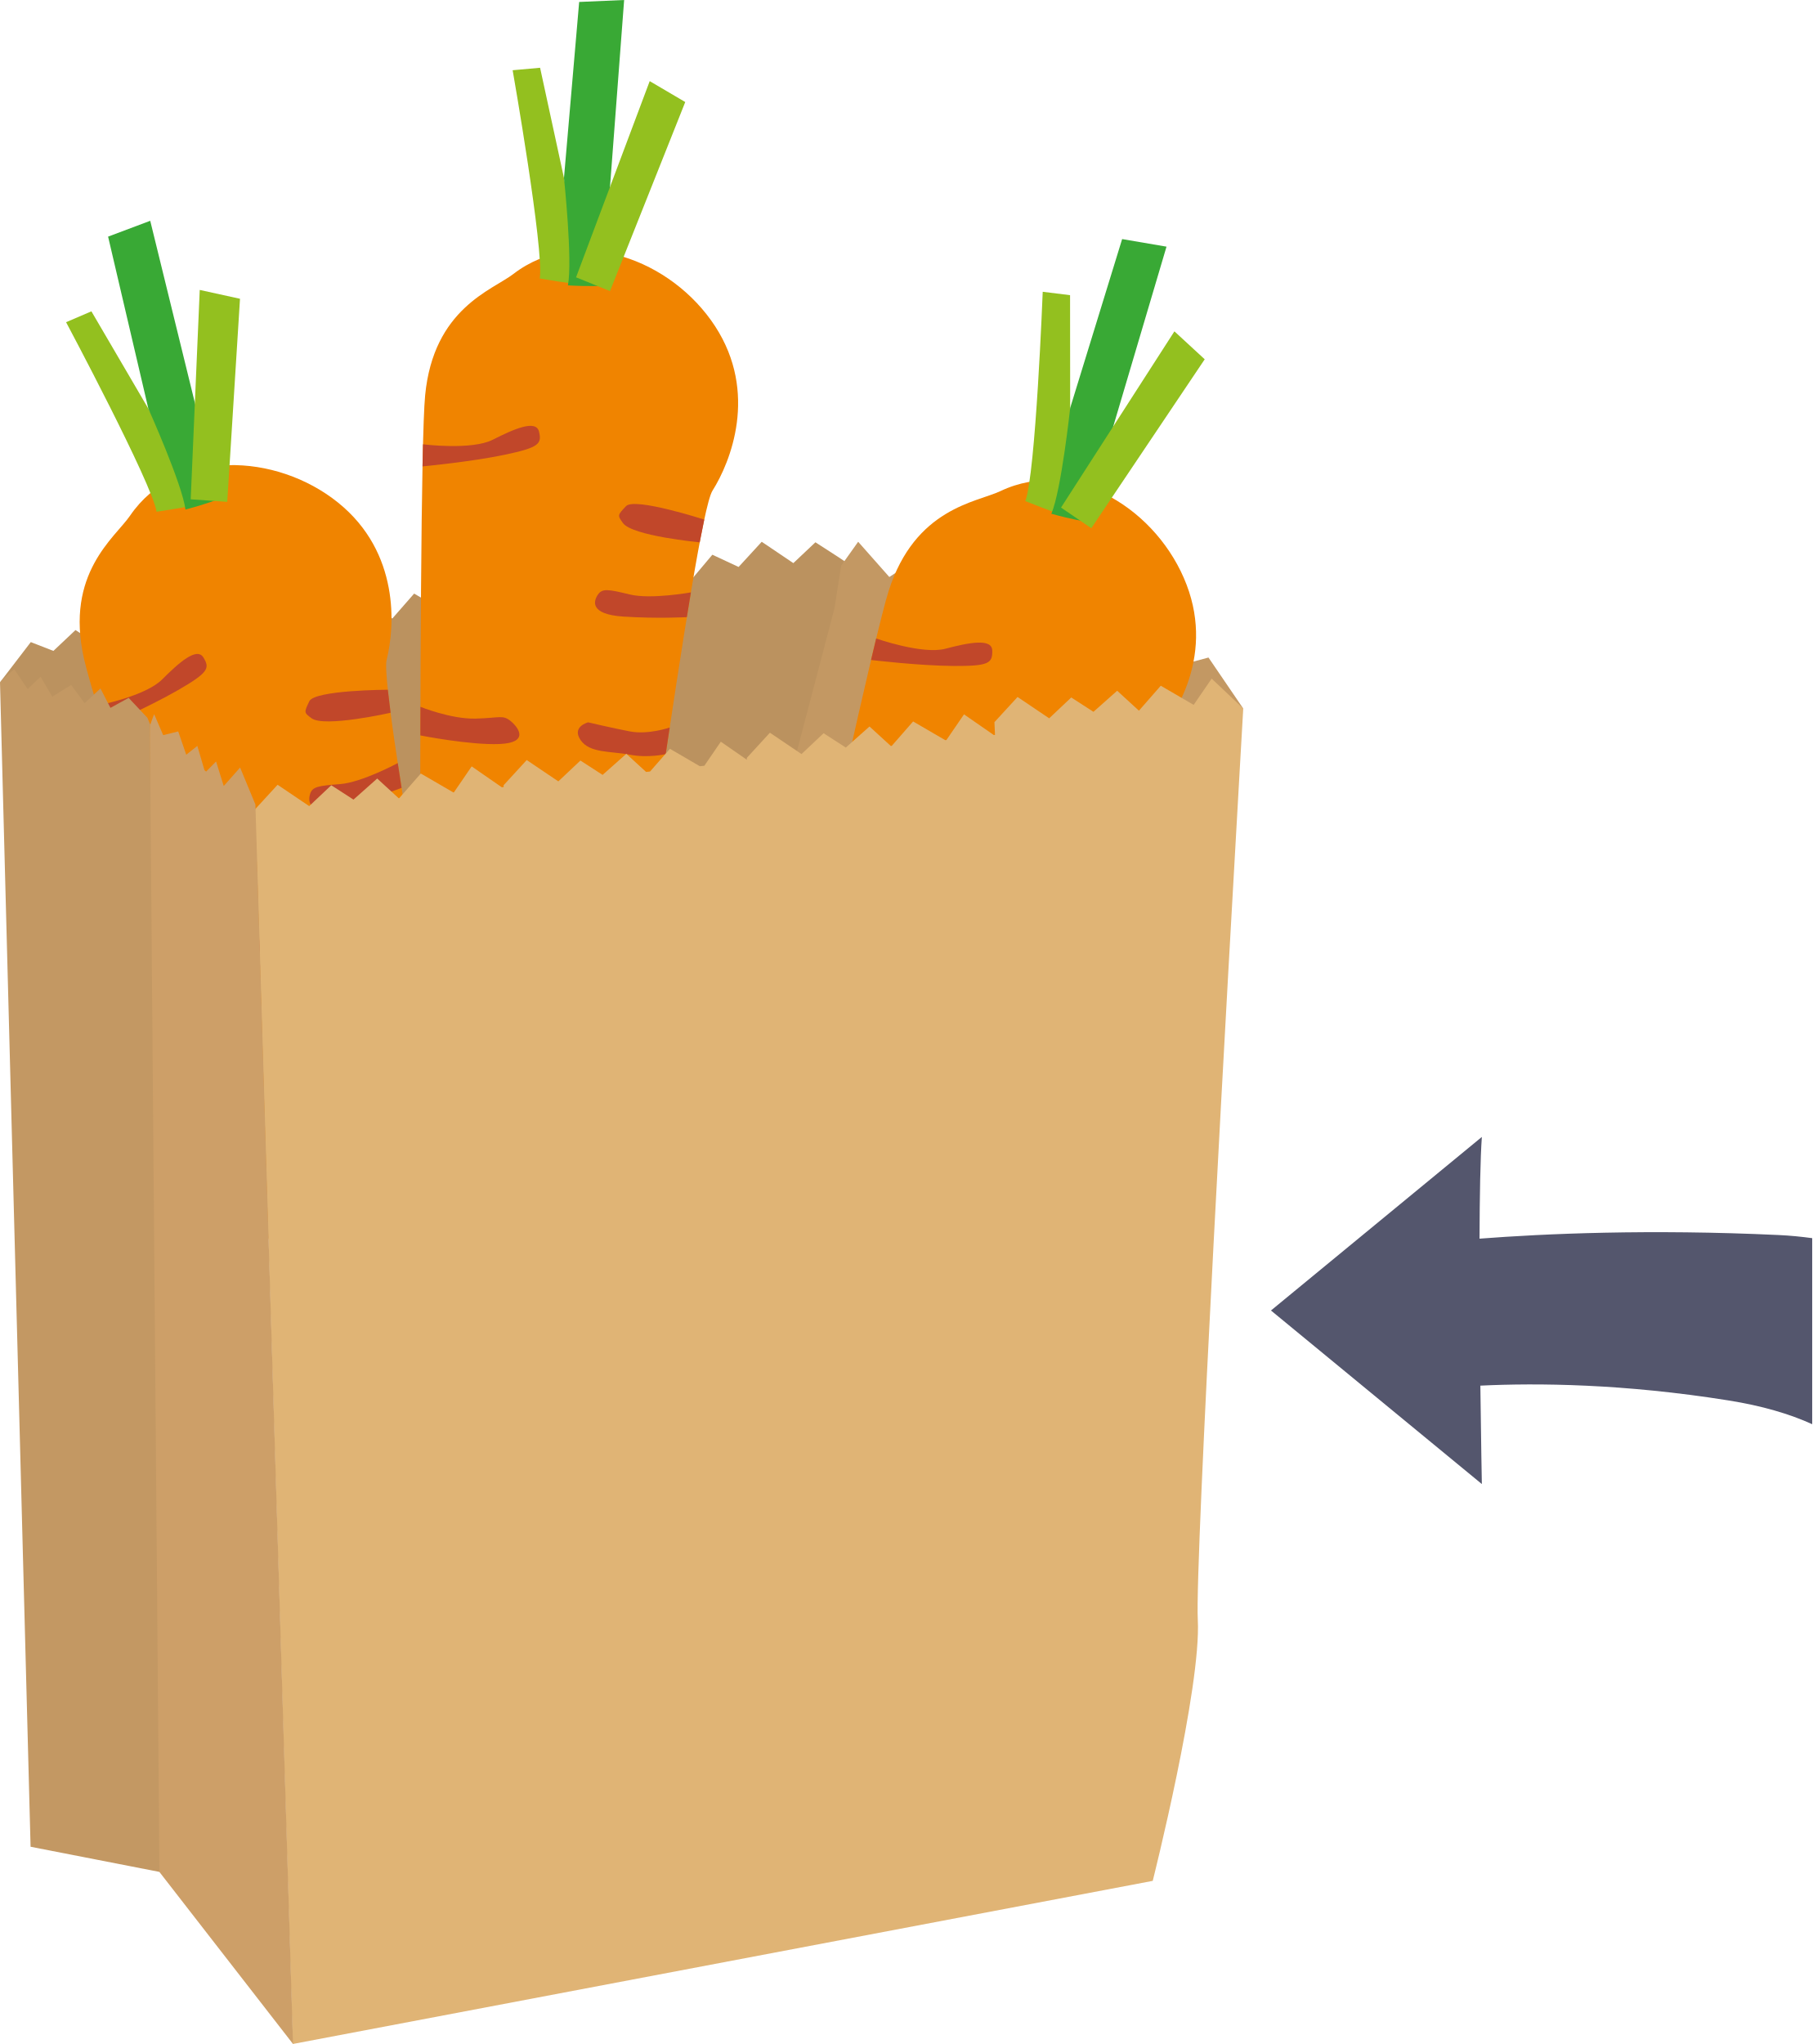
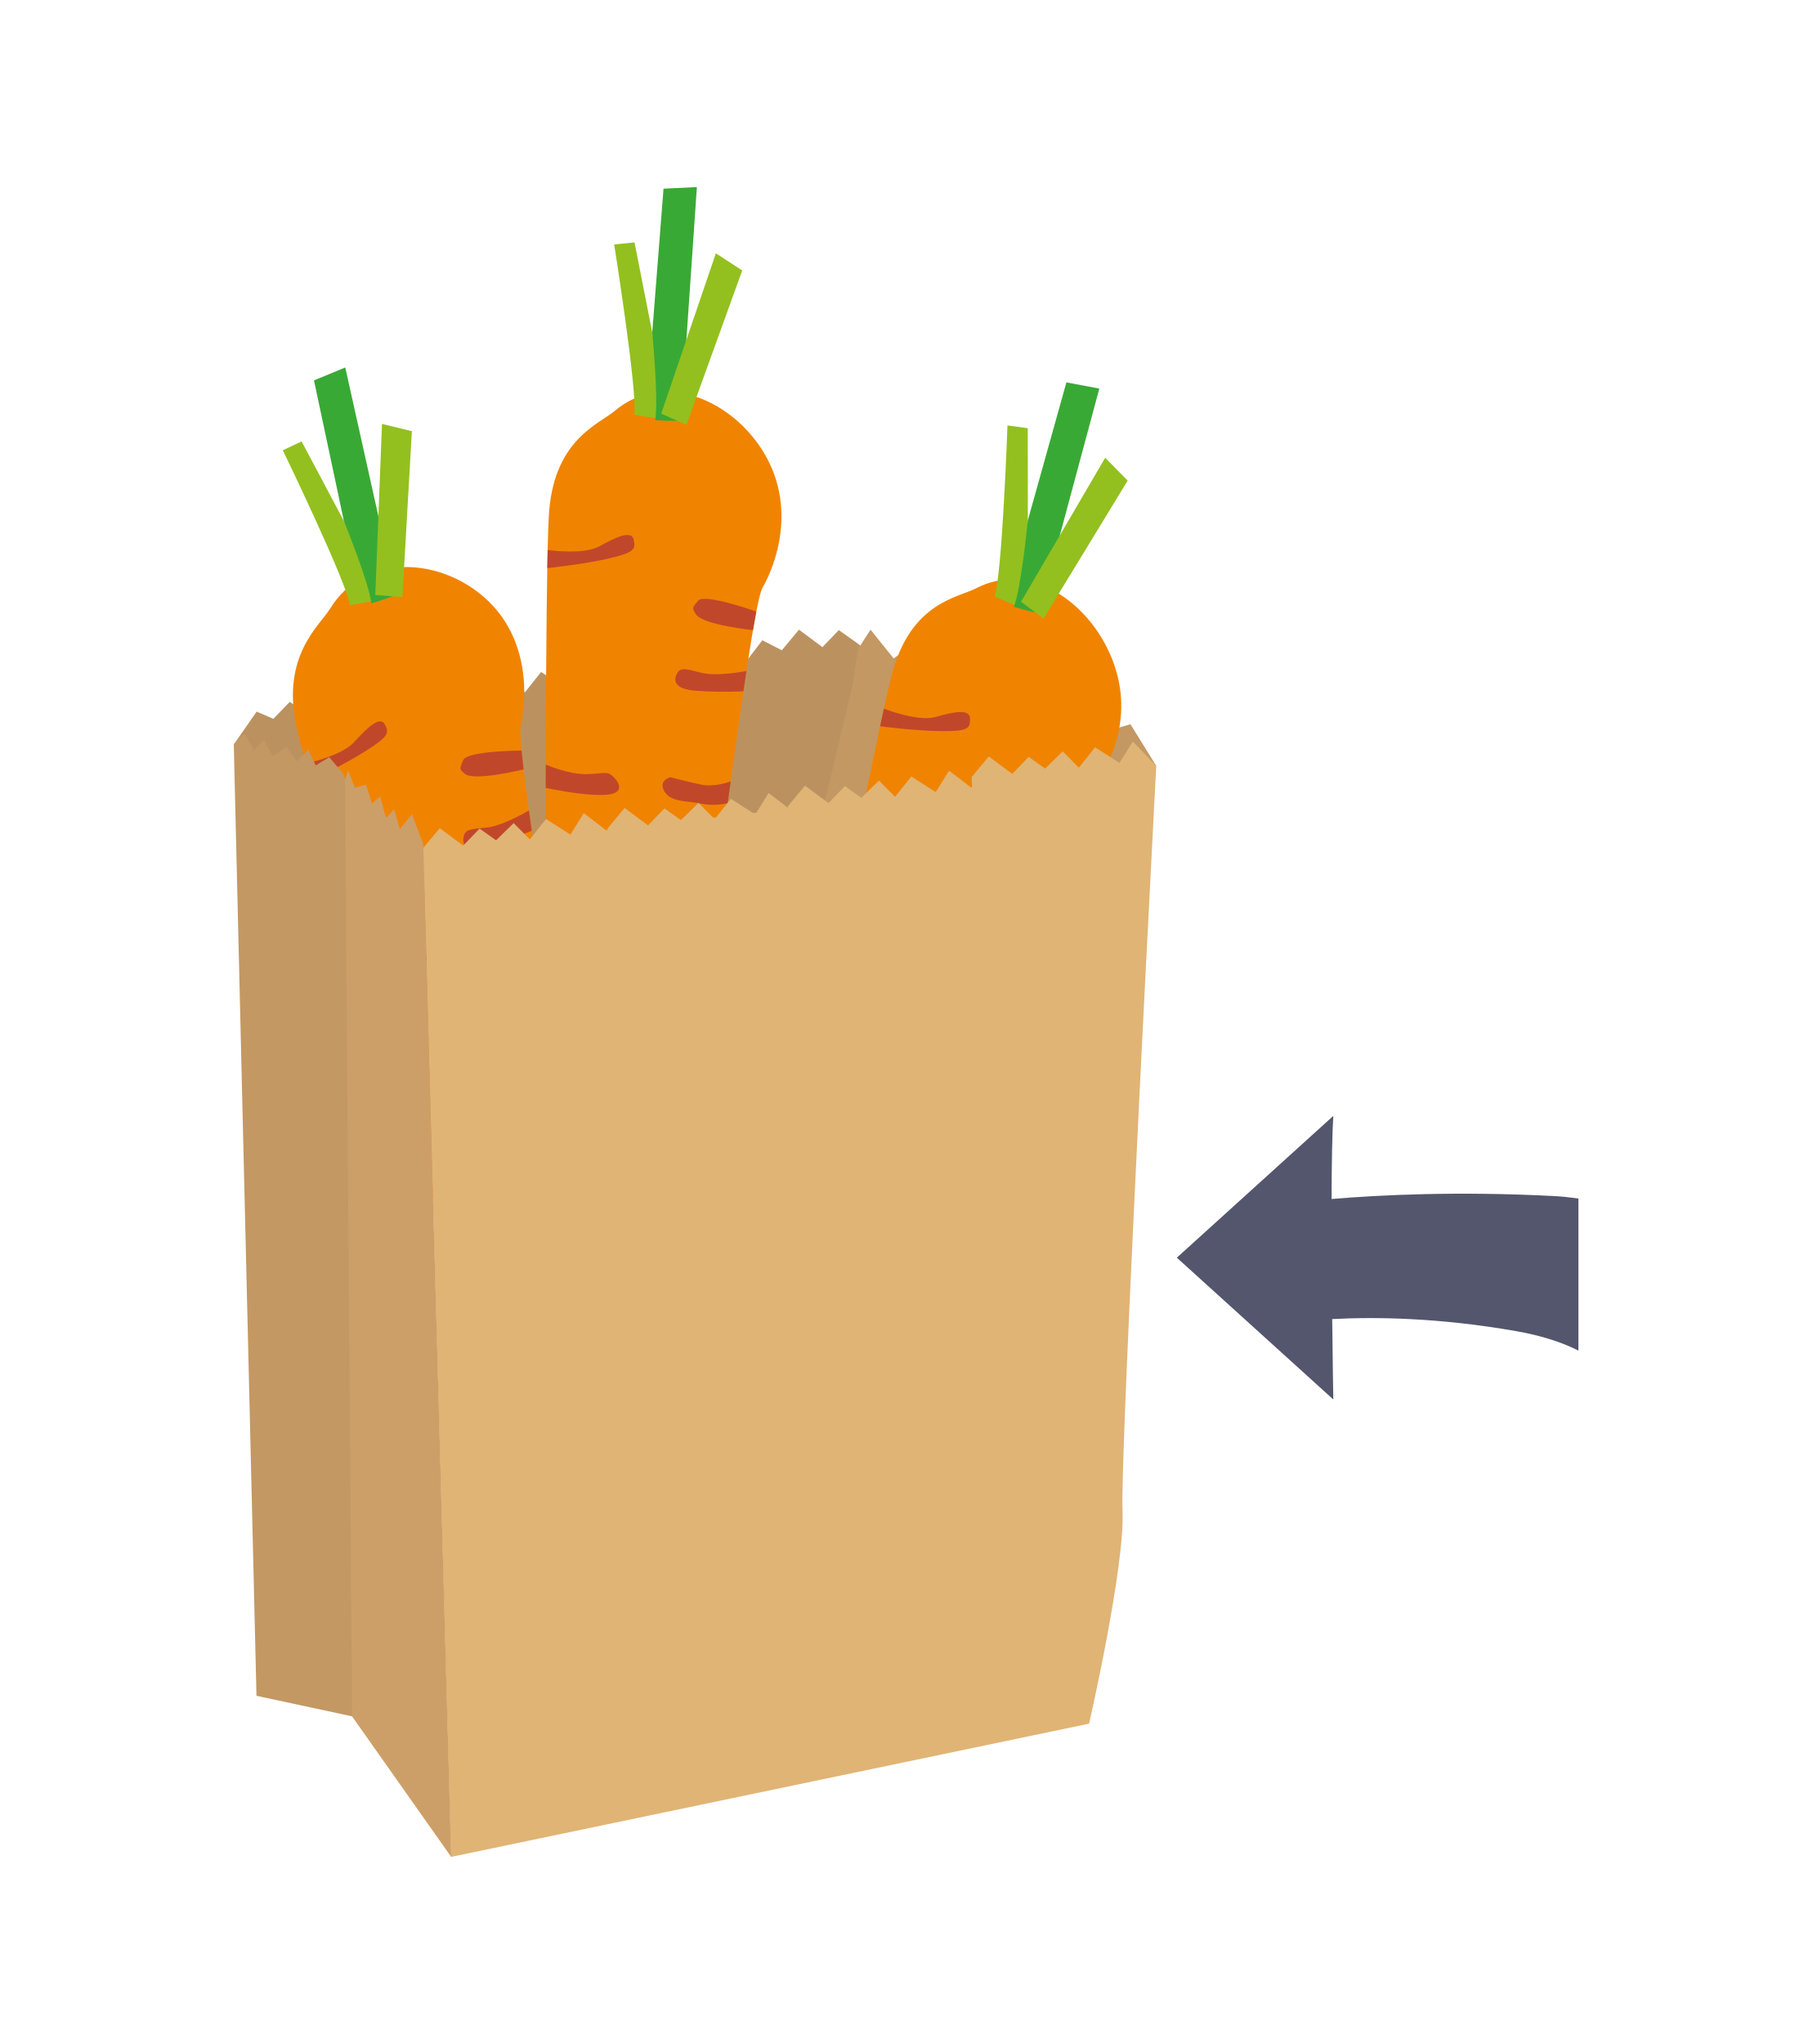
<svg xmlns="http://www.w3.org/2000/svg" version="1.1" id="Layer_1" x="0px" y="0px" width="138.261" height="155.908" viewBox="0 0 138.261 155.908" enable-background="new 0 0 595.28 841.89" xml:space="preserve">
  <defs id="defs4039" />
-   <g id="g3829" transform="translate(-259.961,-331.075)">
+   <g id="g3829" transform="matrix(0.7419858,0,0,0.816952,-175.0507,-256.2031)">
    <g id="g3831">
      <path d="m 395.649,425.277 c -9.868,-0.459 -17.826,-0.105 -22.809,0.278 0.012,-3.266 0.062,-6.136 0.178,-7.759 l -16.089,13.238 16.089,13.238 c 0,0 -0.063,-3.24 -0.114,-7.506 4.356,-0.211 10.932,-0.148 18.921,1.127 2.585,0.412 4.68,1.033 6.397,1.814 l 0,-14.191 c -0.822,-0.11 -1.67,-0.198 -2.573,-0.239 z" id="path3833" style="fill:#54566d" />
    </g>
    <g id="g3835">
      <g id="g3837">
-         <polygon points="323.868,373.532 322.173,372.438 320.489,374.027 318.077,372.4 316.313,374.32 314.309,373.387 312.612,375.405 312.611,375.406 310.108,374.266 308.604,375.985 308.289,376.03 306.782,374.65 304.974,376.257 303.279,375.164 301.595,376.753 299.183,375.125 297.42,377.046 297.426,377.188 295.438,375.81 294.066,377.813 291.557,376.352 289.89,378.256 288.229,376.735 286.421,378.343 284.727,377.249 283.042,378.838 280.63,377.211 278.867,379.131 278.755,379.305 276.431,377.694 275.06,379.697 272.55,378.236 270.882,380.14 269.224,378.62 267.414,380.227 265.72,379.133 264.035,380.723 262.311,380.051 260.011,383.051 260.011,383.133 266.354,386.852 279.742,394.672 354.638,385.465 324.287,374.273 324.385,373.875 " id="polygon3839" style="fill:#bb925f" />
+         <polygon points="322.173,372.438 320.489,374.027 318.077,372.4 316.313,374.32 314.309,373.387 312.612,375.405 312.611,375.406 310.108,374.266 308.604,375.985 308.289,376.03 306.782,374.65 304.974,376.257 303.279,375.164 301.595,376.753 299.183,375.125 297.42,377.046 297.426,377.188 295.438,375.81 294.066,377.813 291.557,376.352 289.89,378.256 288.229,376.735 286.421,378.343 284.727,377.249 283.042,378.838 280.63,377.211 278.867,379.131 278.755,379.305 276.431,377.694 275.06,379.697 272.55,378.236 270.882,380.14 269.224,378.62 267.414,380.227 265.72,379.133 264.035,380.723 262.311,380.051 260.011,383.051 260.011,383.133 266.354,386.852 279.742,394.672 354.638,385.465 324.287,374.273 324.385,373.875 323.868,373.532 " id="polygon3839" style="fill:#bb925f" />
      </g>
      <g id="g3841">
-         <polygon points="346.661,378.926 344.35,380.598 341.873,377.363 338.357,378.355 335.581,375.093 332.309,376.415 329.831,373.759 327.811,375.086 325.434,372.399 324.138,374.221 323.623,377.488 320.423,389.672 354.813,385.119 352.161,381.229 349.4,381.967 " id="polygon3843" style="fill:#c39863" />
+         <polygon points="344.35,380.598 341.873,377.363 338.357,378.355 335.581,375.093 332.309,376.415 329.831,373.759 327.811,375.086 325.434,372.399 324.138,374.221 323.623,377.488 320.423,389.672 354.813,385.119 352.161,381.229 349.4,381.967 346.661,378.926 " id="polygon3843" style="fill:#c39863" />
      </g>
      <g id="g3845">
        <g id="g3847">
          <g id="g3849">
            <path d="m 269.884,370.408 c -1.137,1.664 -4.975,4.385 -3.52,10.889 1.453,6.508 23.758,73.553 23.758,73.553 0,0 1.631,7.854 4.793,6.316 3.162,-1.535 4.25,-13.875 2.826,-26.027 -1.422,-12.154 -8.914,-51.232 -8.281,-53.74 0.633,-2.508 1.014,-8.186 -3.705,-11.987 -4.719,-3.8 -12.359,-4.151 -15.871,0.996 z" id="path3851" style="fill:#f08400" />
          </g>
          <g id="g3853">
            <path d="m 265.003,355.651 1.932,-0.829 8.584,14.669 c 0,0 -1.588,0.318 -3.611,0.617 -0.354,-2.173 -6.905,-14.457 -6.905,-14.457 z" id="path3855" style="fill:#93c01f" />
          </g>
          <g id="g3857">
            <path d="m 268.208,349.124 3.215,-1.208 5.207,21.232 c 0,0 -0.885,0.36 -2.519,0.792 -0.248,-1.939 -2.831,-7.692 -2.831,-7.692 l -3.072,-13.124 z" id="path3859" style="fill:#39a935" />
          </g>
          <g id="g3861">
-             <polygon points="274.511,369.16 275.2,353.19 278.272,353.864 277.299,369.355 " id="polygon3863" style="fill:#93c01f" />
+             <polygon points="275.2,353.19 278.272,353.864 277.299,369.355 274.511,369.16 " id="polygon3863" style="fill:#93c01f" />
          </g>
          <g id="g3865">
            <path d="m 267.368,384.896 c 0,0 3.68,-0.709 4.959,-1.992 1.281,-1.283 2.648,-2.499 3.152,-1.682 0.506,0.818 0.387,1.154 -1.928,2.488 -2.316,1.336 -5.693,2.799 -5.693,2.799 l -0.49,-1.613 z" id="path3867" style="fill:#c1472a" />
          </g>
          <g id="g3869">
            <path d="m 290.308,389.279 c 0,0 -2.721,1.471 -4.387,1.602 -1.666,0.131 -2.141,0.191 -2.307,0.773 -0.168,0.582 -0.117,1.617 2.369,0.98 2.484,-0.635 4.617,-1.463 4.617,-1.463 l -0.292,-1.892 z" id="path3871" style="fill:#c1472a" />
          </g>
          <g id="g3873">
            <path d="m 273.407,403.99 c 0,0 2.486,0.174 4.256,-0.445 1.768,-0.621 1.887,-0.957 2.646,-0.652 0.758,0.305 1.822,1.127 -0.281,1.916 -2.102,0.791 -5.949,1.258 -5.949,1.258 l -0.672,-2.077 z" id="path3875" style="fill:#c1472a" />
          </g>
          <g id="g3877">
            <path d="m 291.974,399.578 c 0,0 -1.373,1.049 -2.793,1.229 -1.42,0.18 -3.242,0.33 -3.242,0.33 0,0 -1.113,0.701 -0.137,1.461 0.979,0.758 2.482,0.074 3.908,-0.1 1.428,-0.176 2.604,-0.895 2.604,-0.895 l -0.34,-2.025 z" id="path3879" style="fill:#c1472a" />
          </g>
          <g id="g3881">
            <path d="m 283.712,425.699 c 0,0 2.77,-1.295 3.641,-0.891 0.871,0.404 0.908,0.701 -0.75,1.416 -1.66,0.717 -3.545,2.104 -3.582,0.877 -0.038,-1.224 -0.409,-0.947 0.691,-1.402 z" id="path3883" style="fill:#c1472a" />
          </g>
          <g id="g3885">
            <path d="m 296.989,429.699 c 0,0 -0.578,0.754 -3.541,0.867 -2.961,0.111 -3.592,-0.043 -4.186,0.102 -0.594,0.145 -1.719,0.494 0.277,1.127 1.992,0.633 2.211,0.426 4.195,-0.059 1.986,-0.486 3.434,-0.834 3.434,-0.834 l -0.179,-1.203 z" id="path3887" style="fill:#c1472a" />
          </g>
          <g id="g3889">
            <path d="m 298.28,448.867 c 0,0 -2.707,0.326 -3.875,-0.16 -1.168,-0.488 -2.105,1.033 -1.352,1.438 0.754,0.406 1.492,0.688 2.559,0.426 1.068,-0.262 2.605,-0.521 2.605,-0.521 l 0.063,-1.183 z" id="path3891" style="fill:#c1472a" />
          </g>
          <g id="g3893">
            <path d="m 292.552,441.131 c 0,0 -1.795,1.213 -3.229,0.793 -1.434,-0.422 -2.316,1.646 -0.391,1.945 1.926,0.301 4.223,-0.568 4.971,-1.215 0.746,-0.646 0.434,-2.299 -1.351,-1.523 z" id="path3895" style="fill:#c1472a" />
          </g>
          <g id="g3897">
            <path d="m 294.267,413.088 c 0,0 -1.982,2.033 -4.475,1.096 -2.49,-0.939 -3.357,0.352 -2.75,1.361 0.605,1.012 1.314,1.609 4.107,0.926 2.793,-0.683 3.455,-1.391 3.455,-1.391 l -0.337,-1.992 z" id="path3899" style="fill:#c1472a" />
          </g>
        </g>
        <g id="g3901">
          <path d="m 289.55,383.686 c 0,0 -5.583,0.018 -5.992,0.881 -0.409,0.862 -0.409,0.862 0.174,1.295 0.973,0.721 6.029,-0.42 6.029,-0.42 l -0.211,-1.756 z" id="path3903" style="fill:#c1472a" />
        </g>
      </g>
      <g id="g3905">
        <g id="g3907">
          <g id="g3909">
            <path d="m 299.126,351.975 c -1.598,1.228 -6.091,2.621 -6.729,9.256 -0.642,6.636 -0.279,77.293 -0.279,77.293 0,0 -0.891,7.972 2.593,7.493 3.482,-0.477 8.352,-11.867 10.775,-23.859 2.426,-11.994 7.45,-51.465 8.832,-53.653 1.381,-2.187 3.507,-7.465 0.203,-12.544 -3.304,-5.078 -10.458,-7.786 -15.395,-3.986 z" id="path3911" style="fill:#f08400" />
          </g>
          <g id="g3913">
            <path d="m 299.073,336.432 2.094,-0.188 3.6,16.61 c 0,0 -1.608,-0.191 -3.624,-0.536 0.338,-2.174 -2.07,-15.886 -2.07,-15.886 z" id="path3915" style="fill:#93c01f" />
          </g>
          <g id="g3917">
            <path d="m 304.148,331.224 3.431,-0.149 -1.649,21.798 c 0,0 -0.953,0.067 -2.64,-0.03 0.366,-1.92 -0.301,-8.191 -0.301,-8.191 l 1.159,-13.428 z" id="path3919" style="fill:#39a935" />
          </g>
          <g id="g3921">
-             <polygon points="303.911,352.227 309.53,337.263 312.241,338.858 306.501,353.279 " id="polygon3923" style="fill:#93c01f" />
+             <polygon points="309.53,337.263 312.241,338.858 306.501,353.279 303.911,352.227 " id="polygon3923" style="fill:#93c01f" />
          </g>
          <g id="g3925">
            <path d="m 292.232,364.964 c 0,0 3.717,0.471 5.332,-0.352 1.617,-0.822 3.294,-1.552 3.519,-0.619 0.227,0.935 0.009,1.217 -2.605,1.767 -2.616,0.549 -6.281,0.89 -6.281,0.89 l 0.035,-1.686 z" id="path3927" style="fill:#c1472a" />
          </g>
          <g id="g3929">
            <path d="m 312.673,376.259 c 0,0 -3.043,0.552 -4.667,0.159 -1.624,-0.393 -2.094,-0.483 -2.433,0.018 -0.341,0.501 -0.614,1.501 1.946,1.669 2.56,0.168 4.844,0.044 4.844,0.044 l 0.31,-1.89 z" id="path3931" style="fill:#c1472a" />
          </g>
          <g id="g3933">
            <path d="m 292.038,384.988 c 0,0 2.309,0.938 4.183,0.9 1.873,-0.041 2.091,-0.322 2.719,0.202 0.625,0.525 1.382,1.638 -0.863,1.735 -2.243,0.098 -6.045,-0.655 -6.045,-0.655 l 0.006,-2.182 z" id="path3935" style="fill:#c1472a" />
          </g>
          <g id="g3937">
            <path d="m 311.056,386.566 c 0,0 -1.631,0.569 -3.036,0.299 -1.405,-0.27 -3.185,-0.693 -3.185,-0.693 0,0 -1.276,0.32 -0.584,1.346 0.694,1.024 2.337,0.842 3.746,1.12 1.411,0.276 2.752,-0.041 2.752,-0.041 l 0.307,-2.031 z" id="path3939" style="fill:#c1472a" />
          </g>
          <g id="g3941">
            <path d="m 295.085,408.826 c 0,0 3.035,-0.371 3.737,0.284 0.702,0.655 0.645,0.95 -1.153,1.114 -1.801,0.164 -4.023,0.896 -3.678,-0.28 0.345,-1.176 -0.093,-1.028 1.094,-1.118 z" id="path3943" style="fill:#c1472a" />
          </g>
          <g id="g3945">
            <path d="m 306.462,416.754 c 0,0 -0.784,0.538 -3.636,-0.276 -2.849,-0.814 -3.4,-1.157 -4.01,-1.204 -0.61,-0.047 -1.787,-0.064 -0.087,1.157 1.697,1.221 1.969,1.093 4.006,1.248 2.039,0.155 3.522,0.274 3.522,0.274 l 0.205,-1.199 z" id="path3947" style="fill:#c1472a" />
          </g>
          <g id="g3949">
            <path d="m 301.731,435.374 c 0,0 -2.675,-0.531 -3.634,-1.356 -0.958,-0.827 -2.322,0.328 -1.731,0.945 0.591,0.621 1.205,1.117 2.3,1.201 1.097,0.082 2.639,0.313 2.639,0.313 l 0.426,-1.103 z" id="path3951" style="fill:#c1472a" />
          </g>
          <g id="g3953">
            <path d="m 298.69,426.241 c 0,0 -2.083,0.595 -3.314,-0.251 -1.231,-0.846 -2.714,0.846 -0.977,1.729 1.737,0.885 4.19,0.771 5.103,0.39 0.91,-0.383 1.127,-2.05 -0.812,-1.868 z" id="path3955" style="fill:#c1472a" />
          </g>
          <g id="g3957">
            <path d="m 309.036,400.12 c 0,0 -2.516,1.315 -4.593,-0.351 -2.075,-1.666 -3.301,-0.709 -3.037,0.439 0.261,1.15 0.749,1.938 3.616,2.156 2.867,0.219 3.716,-0.248 3.716,-0.248 l 0.298,-1.996 z" id="path3959" style="fill:#c1472a" />
          </g>
        </g>
        <g id="g3961">
          <path d="m 313.691,370.708 c 0,0 -5.312,-1.719 -5.969,-1.026 -0.657,0.693 -0.657,0.693 -0.237,1.286 0.7,0.987 5.86,1.475 5.86,1.475 l 0.346,-1.735 z" id="path3963" style="fill:#c1472a" />
        </g>
      </g>
      <g id="g3965">
        <g id="g3967">
          <g id="g3969">
            <path d="m 336.287,368.535 c -1.821,0.863 -6.507,1.277 -8.531,7.628 -2.027,6.351 -16.582,75.494 -16.582,75.494 0,0 -2.553,7.604 0.953,7.872 3.505,0.269 10.668,-9.837 15.567,-21.05 4.902,-11.211 18.142,-48.734 19.954,-50.58 1.812,-1.847 5.003,-6.558 2.845,-12.22 -2.157,-5.661 -8.578,-9.817 -14.206,-7.144 z" id="path3971" style="fill:#f08400" />
          </g>
          <g id="g3973">
            <path d="m 339.515,353.331 2.086,0.258 0.015,16.996 c 0,0 -1.532,-0.526 -3.43,-1.289 0.79,-2.055 1.329,-15.965 1.329,-15.965 z" id="path3975" style="fill:#93c01f" />
          </g>
          <g id="g3977">
            <path d="m 345.574,349.311 3.385,0.578 -6.211,20.96 c 0,0 -0.946,-0.135 -2.574,-0.586 0.763,-1.8 1.435,-8.07 1.435,-8.07 l 3.965,-12.882 z" id="path3979" style="fill:#39a935" />
          </g>
          <g id="g3981">
-             <polygon points="340.911,369.791 349.562,356.349 351.874,358.48 343.221,371.365 " id="polygon3983" style="fill:#93c01f" />
+             <polygon points="349.562,356.349 351.874,358.48 343.221,371.365 340.911,369.791 " id="polygon3983" style="fill:#93c01f" />
          </g>
          <g id="g3985">
            <path d="m 326.808,379.776 c 0,0 3.534,1.245 5.286,0.781 1.755,-0.462 3.548,-0.822 3.57,0.138 0.024,0.961 -0.248,1.191 -2.92,1.177 -2.673,-0.016 -6.327,-0.456 -6.327,-0.456 l 0.391,-1.64 z" id="path3987" style="fill:#c1472a" />
          </g>
          <g id="g3989">
            <path d="m 344.404,395.131 c 0,0 -3.091,-0.103 -4.595,-0.83 -1.505,-0.728 -1.945,-0.914 -2.382,-0.496 -0.438,0.418 -0.917,1.338 1.55,2.043 2.467,0.704 4.726,1.065 4.726,1.065 l 0.701,-1.782 z" id="path3991" style="fill:#c1472a" />
          </g>
          <g id="g3993">
            <path d="m 322.393,399.31 c 0,0 2.059,1.403 3.898,1.762 1.84,0.354 2.112,0.126 2.615,0.771 0.5,0.646 1.005,1.893 -1.21,1.514 -2.214,-0.378 -5.771,-1.915 -5.771,-1.915 l 0.468,-2.132 z" id="path3995" style="fill:#c1472a" />
          </g>
          <g id="g3997">
            <path d="m 340.649,404.863 c 0,0 -1.715,0.213 -3.031,-0.348 -1.316,-0.561 -2.967,-1.35 -2.967,-1.35 0,0 -1.315,0.045 -0.854,1.192 0.463,1.147 2.106,1.315 3.426,1.886 1.32,0.567 2.698,0.54 2.698,0.54 l 0.728,-1.92 z" id="path3999" style="fill:#c1472a" />
          </g>
          <g id="g4001">
            <path d="m 320.341,423.252 c 0,0 3.045,0.279 3.594,1.067 0.548,0.788 0.43,1.064 -1.362,0.846 -1.795,-0.22 -4.122,0.027 -3.536,-1.05 0.585,-1.076 0.125,-1.024 1.304,-0.863 z" id="path4003" style="fill:#c1472a" />
          </g>
          <g id="g4005">
            <path d="m 329.789,433.402 c 0,0 -0.88,0.361 -3.495,-1.037 -2.613,-1.396 -3.08,-1.848 -3.666,-2.022 -0.586,-0.174 -1.733,-0.44 -0.329,1.112 1.401,1.552 1.694,1.484 3.652,2.065 1.961,0.582 3.386,1.012 3.386,1.012 l 0.452,-1.13 z" id="path4007" style="fill:#c1472a" />
          </g>
          <g id="g4009">
            <path d="m 321.236,450.605 c 0,0 -2.502,-1.084 -3.266,-2.093 -0.762,-1.011 -2.339,-0.169 -1.892,0.56 0.446,0.731 0.941,1.346 1.994,1.658 1.055,0.312 2.514,0.863 2.514,0.863 l 0.65,-0.988 z" id="path4011" style="fill:#c1472a" />
          </g>
          <g id="g4013">
            <path d="m 320.191,441.037 c 0,0 -2.162,0.141 -3.188,-0.944 -1.025,-1.087 -2.831,0.253 -1.319,1.483 1.512,1.23 3.934,1.638 4.905,1.457 0.972,-0.181 1.535,-1.765 -0.398,-1.996 z" id="path4015" style="fill:#c1472a" />
          </g>
          <g id="g4017">
            <path d="m 335.815,417.687 c 0,0 -2.736,0.755 -4.416,-1.312 -1.677,-2.066 -3.076,-1.39 -3.061,-0.211 0.012,1.179 0.322,2.053 3.079,2.871 2.757,0.818 3.685,0.541 3.685,0.541 l 0.713,-1.889 z" id="path4019" style="fill:#c1472a" />
          </g>
        </g>
        <g id="g4021">
          <path d="m 346.571,389.919 c 0,0 -4.83,-2.802 -5.617,-2.263 -0.789,0.539 -0.789,0.539 -0.504,1.207 0.477,1.112 5.418,2.678 5.418,2.678 l 0.703,-1.622 z" id="path4023" style="fill:#c1472a" />
        </g>
      </g>
      <g id="g4025">
        <path d="m 354.56,389.532 0.254,-4.413 -2.41,-2.282 -1.373,2.003 -2.51,-1.461 -1.666,1.904 -1.66,-1.521 -1.809,1.607 -1.695,-1.094 -1.684,1.59 -2.412,-1.627 -1.764,1.92 0.042,0.971 -0.091,0.01 -2.273,-1.576 -1.343,1.96 -0.086,0.009 -2.454,-1.428 -1.628,1.861 -0.076,0.008 -1.622,-1.484 -1.809,1.607 -1.694,-1.094 -1.685,1.589 -2.412,-1.628 -1.763,1.921 0.006,0.143 -1.987,-1.378 -1.257,1.834 -0.342,0.037 -2.283,-1.33 -1.518,1.732 -0.302,0.033 -1.508,-1.382 -1.809,1.607 -1.694,-1.094 -1.672,1.577 -0.026,0.003 -2.398,-1.618 -1.763,1.92 0.006,0.139 -0.146,0.016 -2.297,-1.591 -1.354,1.979 -0.049,0.005 -2.478,-1.441 -1.646,1.88 -0.043,0.005 -1.637,-1.502 -1.81,1.607 -1.694,-1.094 -1.685,1.59 -2.411,-1.627 -1.764,1.92 0.204,4.699 2.713,89.43 65.615,-12.443 c 0,0 3.718,-14.754 3.438,-19.928 -0.232,-4.35 2.375,-50.474 3.214,-65.08 l 0,0 z" id="path4027" style="fill:#e0b475" />
      </g>
      <g id="g4029">
        <path d="m 282.317,486.982 -2.87,-94.545 -1.167,-2.816 -1.25,1.408 -0.583,-1.872 -0.76,0.771 -0.127,-0.108 -0.544,-1.85 -0.846,0.671 0,0 -0.612,-1.775 -1.146,0.283 -0.688,-1.596 c 0,0 -0.147,0.334 -0.285,0.77 l -0.047,-0.039 10e-4,0.19 c -0.102,0.349 0.632,87.259 0.632,87.259 l 10.292,13.249 z" id="path4031" style="fill:#cd9f68" />
      </g>
      <g id="g4033">
-         <polygon points="269.776,384.307 268.388,385.068 267.626,383.589 266.417,384.709 265.386,383.32 263.952,384.217 263.058,382.693 262.071,383.634 261.041,382.111 260.011,383.051 259.961,383.119 262.294,471.938 272.123,473.856 271.394,386.283 271.21,385.829 " id="polygon4035" style="fill:#c39863" />
+         <polygon points="268.388,385.068 267.626,383.589 266.417,384.709 265.386,383.32 263.952,384.217 263.058,382.693 262.071,383.634 261.041,382.111 260.011,383.051 259.961,383.119 262.294,471.938 272.123,473.856 271.394,386.283 271.21,385.829 269.776,384.307 " id="polygon4035" style="fill:#c39863" />
      </g>
    </g>
  </g>
</svg>
